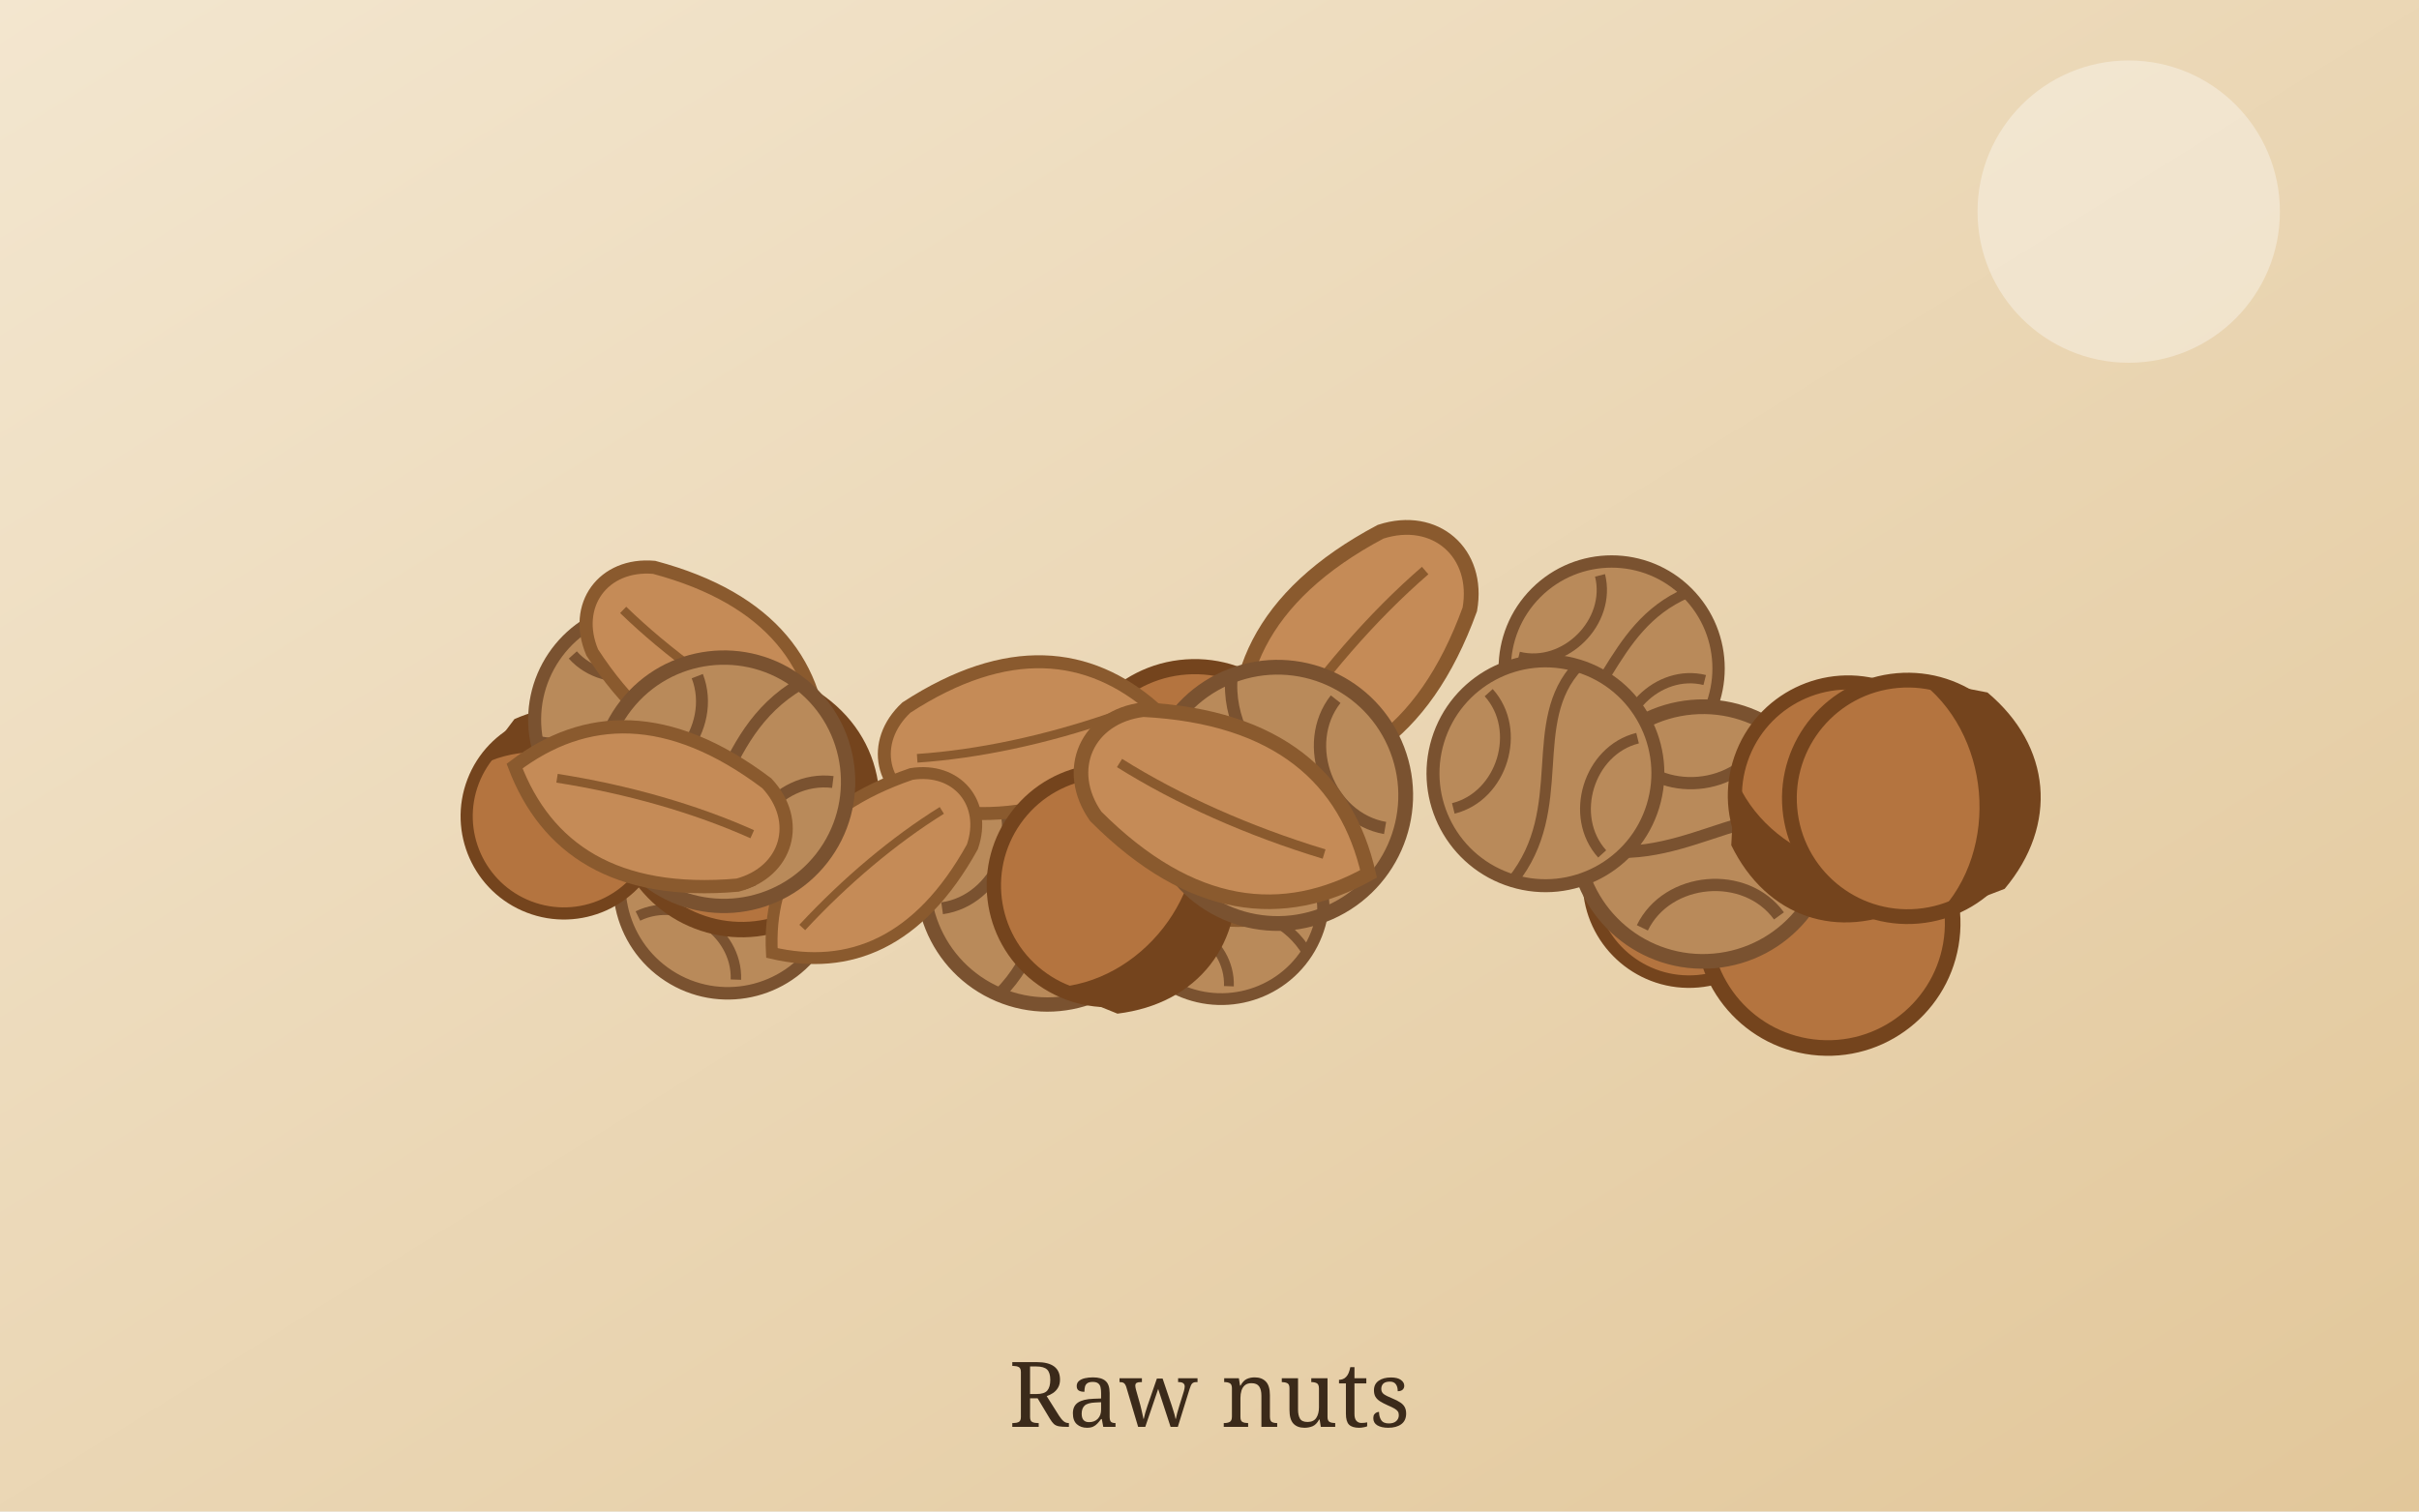
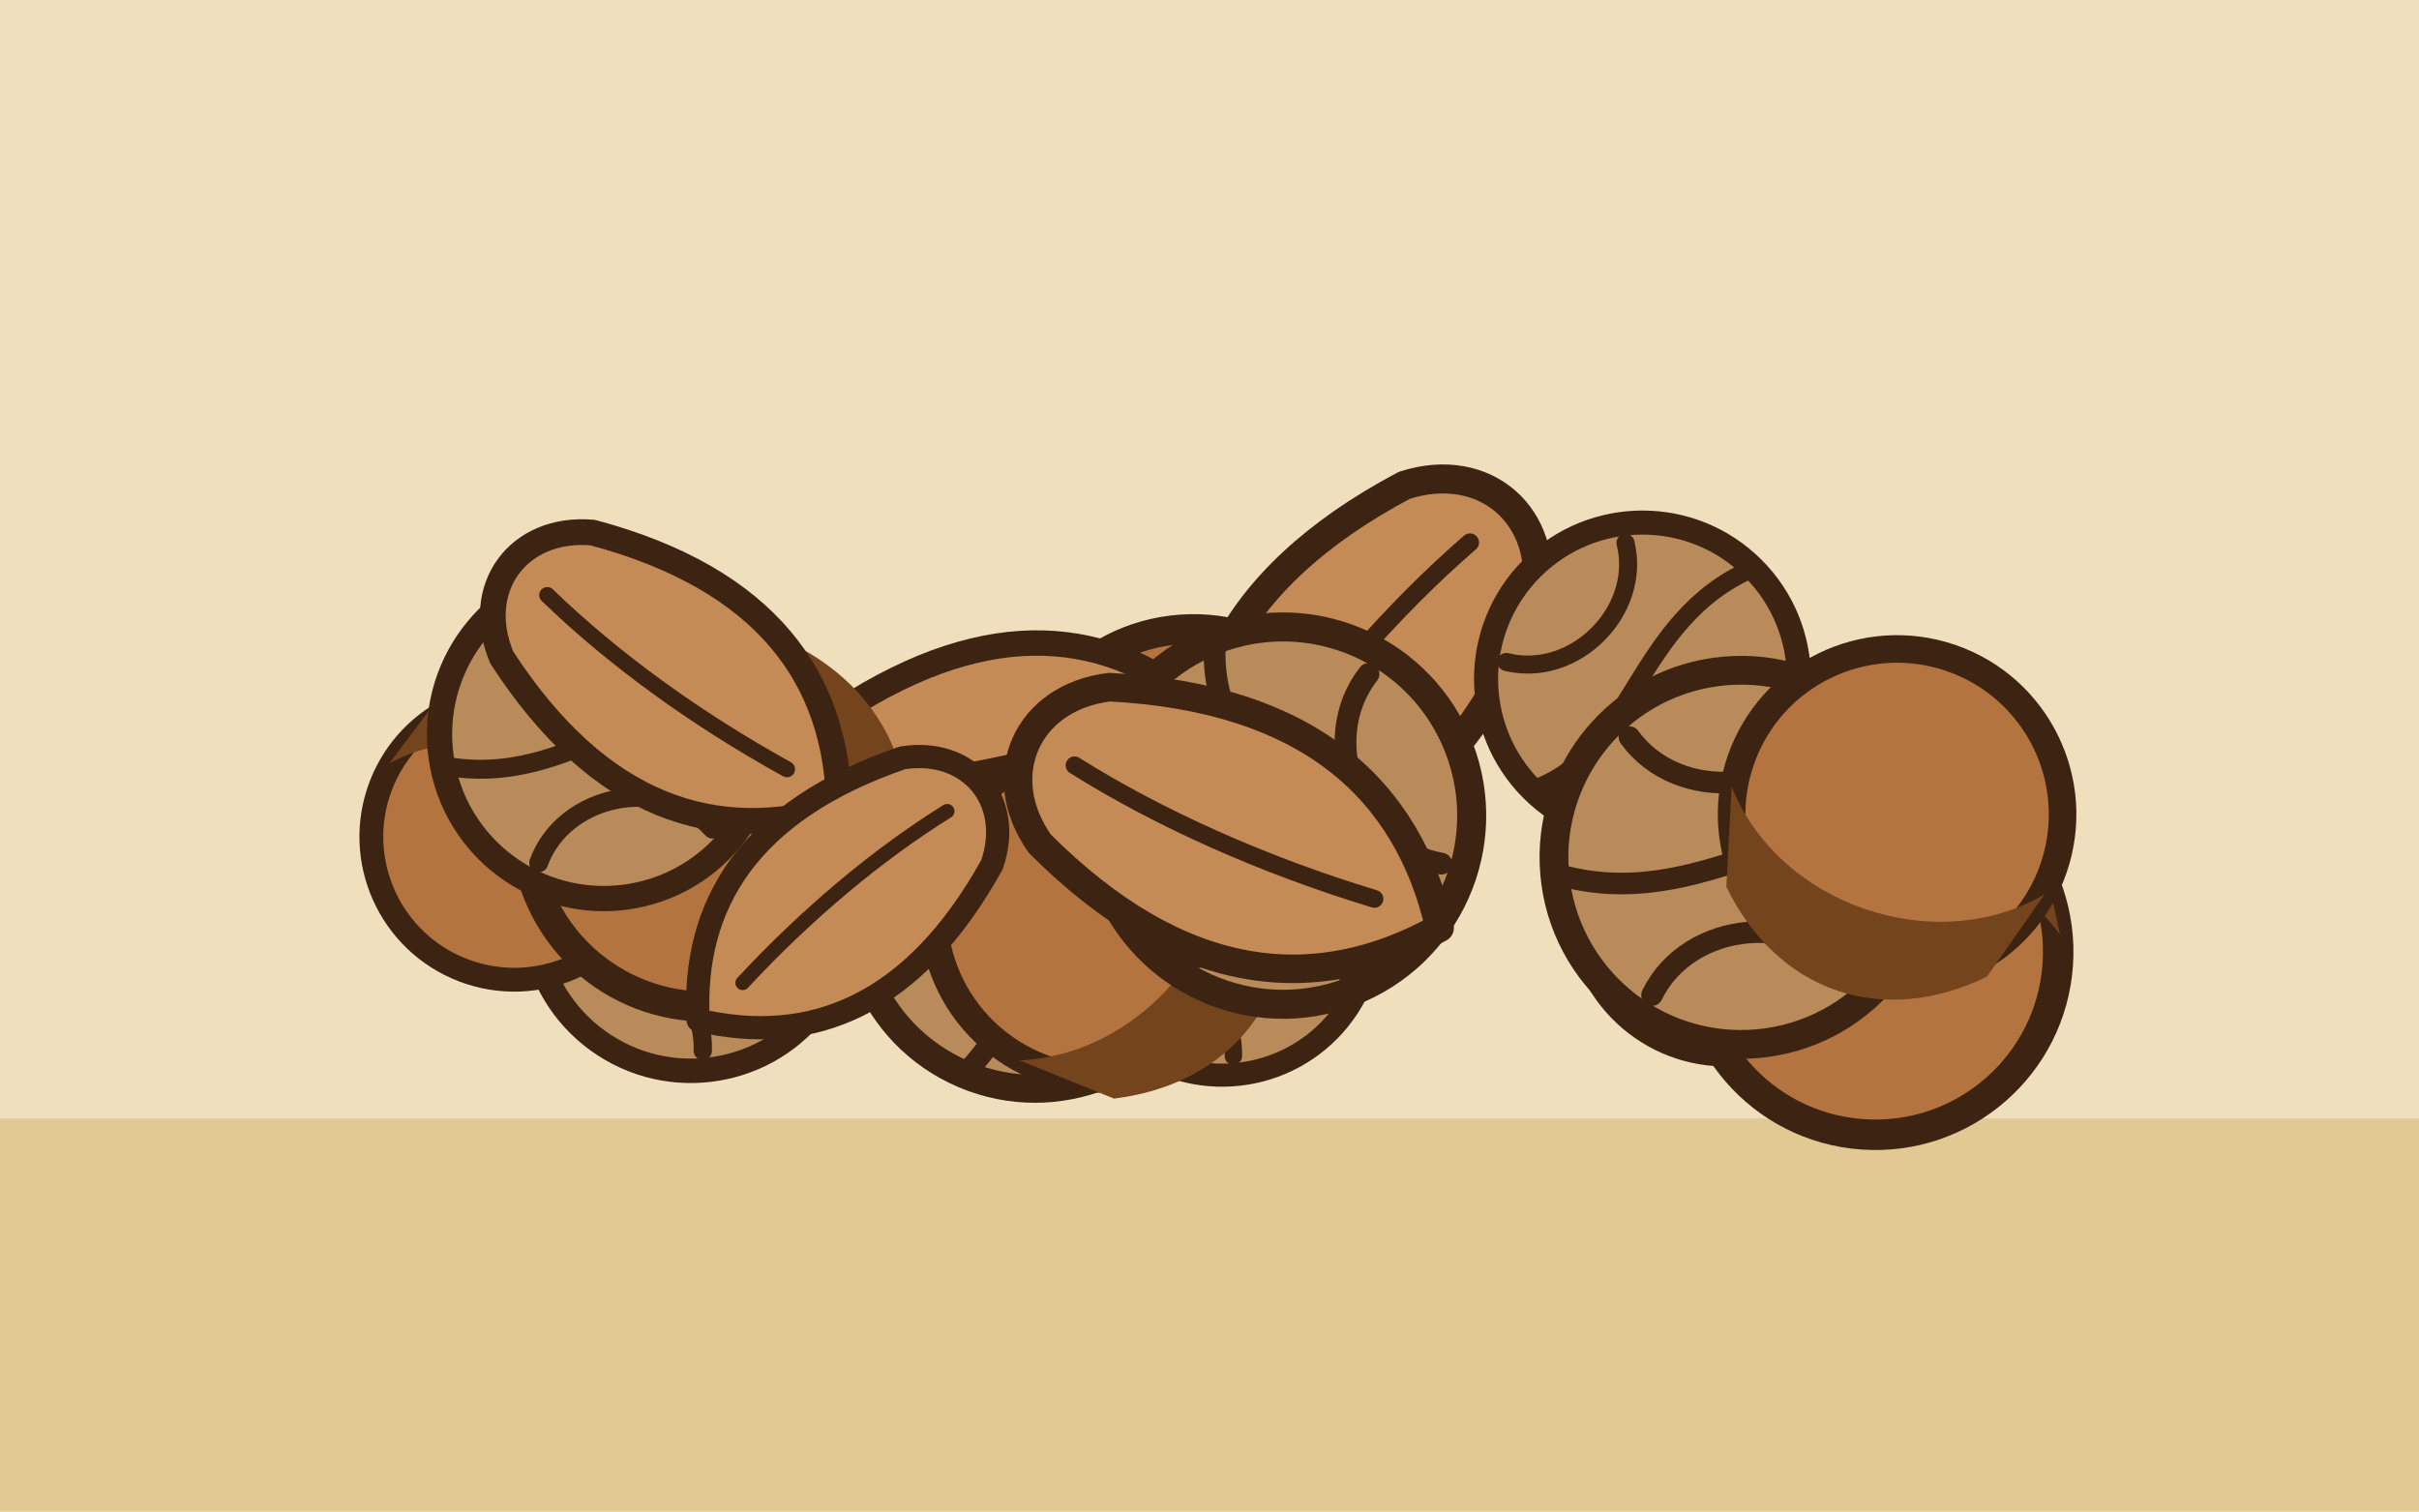
<svg xmlns="http://www.w3.org/2000/svg" width="800" height="500" viewBox="0 0 800 500" role="img" aria-hidden="true">
-   <defs>
-     <linearGradient id="bg" x1="0" y1="0" x2="1" y2="1">
-       <stop offset="0" stop-color="#f3e6cf" />
-       <stop offset="1" stop-color="#e2c79a" />
-     </linearGradient>
-   </defs>
-   <rect width="800" height="500" fill="url(#bg)" />
-   <circle cx="704" cy="70" r="50" fill="#fff" opacity=".35" />
-   <g transform="translate(591.0 282.1) rotate(27) scale(1.48)">
-     <path d="M0-34C16-22 22-4 12 22 6 32-6 32-12 22-22-4-16-22 0-34Z" fill="#c58b57" stroke="#8a5a2e" stroke-width="3" />
-     <path d="M0-24C2-8 2 8 0 22" stroke="#8a5a2e" stroke-width="2" fill="none" />
+   <rect width="800" height="500" fill="#f0dfbd" />
+   <rect y="370" width="800" height="130" fill="#e2c993" />
+   <g transform="translate(605.7 290.7) rotate(27) scale(2.18)">
+     <path d="M0-34C16-22 22-4 12 22 6 32-6 32-12 22-22-4-16-22 0-34Z" fill="#c58b57" stroke="#3d2412" stroke-width="4" stroke-linejoin="round" />
+     <path d="M0-24C2-8 2 8 0 22" stroke="#3d2412" stroke-width="2.5" stroke-linecap="round" fill="none" />
  </g>
-   <g transform="translate(346.4 291.2) rotate(23) scale(1.58)">
-     <circle r="26" fill="#b98a5a" stroke="#7a5230" stroke-width="3" />
-     <path d="M0-26C-8-10 8 6 0 26M-18-14C-8-8-8 8-18 14M18-14C8-8 8 8 18 14" stroke="#7a5230" stroke-width="2.5" fill="none" />
+   <g transform="translate(342.3 300.1) rotate(23) scale(2.31)">
+     <circle r="26" fill="#b98a5a" stroke="#3d2412" stroke-width="4" stroke-linejoin="round" />
+     <path d="M0-26C-8-10 8 6 0 26M-18-14C-8-8-8 8-18 14M18-14C8-8 8 8 18 14" stroke="#3d2412" stroke-width="3" stroke-linecap="round" fill="none" />
  </g>
-   <g transform="translate(395.1 260.6) rotate(86) scale(1.67)">
-     <circle r="24" fill="#b4743f" stroke="#74441d" stroke-width="3" />
+   <g transform="translate(394.7 266.6) rotate(86) scale(2.44)">
+     <circle r="24" fill="#b4743f" stroke="#3d2412" stroke-width="4" stroke-linejoin="round" />
    <path d="M-24-4C-12-18 12-18 24-4L20-18C8-30-8-30-20-18Z" fill="#74441d" />
  </g>
-   <g transform="translate(447.8 215.8) rotate(221) scale(1.63)">
-     <path d="M0-34C16-22 22-4 12 22 6 32-6 32-12 22-22-4-16-22 0-34Z" fill="#c58b57" stroke="#8a5a2e" stroke-width="3" />
-     <path d="M0-24C2-8 2 8 0 22" stroke="#8a5a2e" stroke-width="2" fill="none" />
+   <g transform="translate(451.5 219.3) rotate(221) scale(2.40)">
+     <path d="M0-34C16-22 22-4 12 22 6 32-6 32-12 22-22-4-16-22 0-34Z" fill="#c58b57" stroke="#3d2412" stroke-width="4" stroke-linejoin="round" />
+     <path d="M0-24C2-8 2 8 0 22" stroke="#3d2412" stroke-width="2.5" stroke-linecap="round" fill="none" />
  </g>
-   <g transform="translate(240.7 292.7) rotate(123) scale(1.38)">
-     <circle r="26" fill="#b98a5a" stroke="#7a5230" stroke-width="3" />
-     <path d="M0-26C-8-10 8 6 0 26M-18-14C-8-8-8 8-18 14M18-14C8-8 8 8 18 14" stroke="#7a5230" stroke-width="2.5" fill="none" />
+   <g transform="translate(228.5 301.7) rotate(123) scale(2.02)">
+     <circle r="26" fill="#b98a5a" stroke="#3d2412" stroke-width="4" stroke-linejoin="round" />
+     <path d="M0-26C-8-10 8 6 0 26M-18-14C-8-8-8 8-18 14M18-14C8-8 8 8 18 14" stroke="#3d2412" stroke-width="3" stroke-linecap="round" fill="none" />
  </g>
-   <g transform="translate(186.5 270.0) rotate(21) scale(1.34)">
-     <circle r="24" fill="#b4743f" stroke="#74441d" stroke-width="3" />
+   <g transform="translate(170.1 276.8) rotate(21) scale(1.97)">
+     <circle r="24" fill="#b4743f" stroke="#3d2412" stroke-width="4" stroke-linejoin="round" />
    <path d="M-24-4C-12-18 12-18 24-4L20-18C8-30-8-30-20-18Z" fill="#74441d" />
  </g>
-   <g transform="translate(616.9 281.2) rotate(339) scale(1.28)">
-     <path d="M0-34C16-22 22-4 12 22 6 32-6 32-12 22-22-4-16-22 0-34Z" fill="#c58b57" stroke="#8a5a2e" stroke-width="3" />
-     <path d="M0-24C2-8 2 8 0 22" stroke="#8a5a2e" stroke-width="2" fill="none" />
+   <g transform="translate(633.5 289.7) rotate(339) scale(1.88)">
+     <path d="M0-34C16-22 22-4 12 22 6 32-6 32-12 22-22-4-16-22 0-34Z" fill="#c58b57" stroke="#3d2412" stroke-width="4" stroke-linejoin="round" />
+     <path d="M0-24C2-8 2 8 0 22" stroke="#3d2412" stroke-width="2.5" stroke-linecap="round" fill="none" />
  </g>
-   <g transform="translate(403.9 296.7) rotate(123) scale(1.30)">
-     <circle r="26" fill="#b98a5a" stroke="#7a5230" stroke-width="3" />
-     <path d="M0-26C-8-10 8 6 0 26M-18-14C-8-8-8 8-18 14M18-14C8-8 8 8 18 14" stroke="#7a5230" stroke-width="2.5" fill="none" />
+   <g transform="translate(404.2 306.0) rotate(123) scale(1.91)">
+     <circle r="26" fill="#b98a5a" stroke="#3d2412" stroke-width="4" stroke-linejoin="round" />
+     <path d="M0-26C-8-10 8 6 0 26M-18-14C-8-8-8 8-18 14M18-14C8-8 8 8 18 14" stroke="#3d2412" stroke-width="3" stroke-linecap="round" fill="none" />
  </g>
-   <g transform="translate(558.6 291.6) rotate(358) scale(1.38)">
-     <circle r="24" fill="#b4743f" stroke="#74441d" stroke-width="3" />
+   <g transform="translate(570.8 300.0) rotate(358) scale(2.03)">
+     <circle r="24" fill="#b4743f" stroke="#3d2412" stroke-width="4" stroke-linejoin="round" />
    <path d="M-24-4C-12-18 12-18 24-4L20-18C8-30-8-30-20-18Z" fill="#74441d" />
  </g>
-   <g transform="translate(334.1 244.3) rotate(78) scale(1.43)">
-     <path d="M0-34C16-22 22-4 12 22 6 32-6 32-12 22-22-4-16-22 0-34Z" fill="#c58b57" stroke="#8a5a2e" stroke-width="3" />
-     <path d="M0-24C2-8 2 8 0 22" stroke="#8a5a2e" stroke-width="2" fill="none" />
+   <g transform="translate(329.0 250.0) rotate(78) scale(2.10)">
+     <path d="M0-34C16-22 22-4 12 22 6 32-6 32-12 22-22-4-16-22 0-34Z" fill="#c58b57" stroke="#3d2412" stroke-width="4" stroke-linejoin="round" />
+     <path d="M0-24C2-8 2 8 0 22" stroke="#3d2412" stroke-width="2.5" stroke-linecap="round" fill="none" />
  </g>
-   <g transform="translate(533.0 221.1) rotate(225) scale(1.36)">
-     <circle r="26" fill="#b98a5a" stroke="#7a5230" stroke-width="3" />
-     <path d="M0-26C-8-10 8 6 0 26M-18-14C-8-8-8 8-18 14M18-14C8-8 8 8 18 14" stroke="#7a5230" stroke-width="2.5" fill="none" />
+   <g transform="translate(543.2 224.6) rotate(225) scale(1.99)">
+     <circle r="26" fill="#b98a5a" stroke="#3d2412" stroke-width="4" stroke-linejoin="round" />
+     <path d="M0-26C-8-10 8 6 0 26M-18-14C-8-8-8 8-18 14M18-14C8-8 8 8 18 14" stroke="#3d2412" stroke-width="3" stroke-linecap="round" fill="none" />
  </g>
-   <g transform="translate(245.3 266.7) rotate(66) scale(1.70)">
-     <circle r="24" fill="#b4743f" stroke="#74441d" stroke-width="3" />
+   <g transform="translate(233.4 273.2) rotate(66) scale(2.49)">
+     <circle r="24" fill="#b4743f" stroke="#3d2412" stroke-width="4" stroke-linejoin="round" />
    <path d="M-24-4C-12-18 12-18 24-4L20-18C8-30-8-30-20-18Z" fill="#74441d" />
  </g>
-   <g transform="translate(416.7 280.8) rotate(262) scale(1.37)">
-     <path d="M0-34C16-22 22-4 12 22 6 32-6 32-12 22-22-4-16-22 0-34Z" fill="#c58b57" stroke="#8a5a2e" stroke-width="3" />
-     <path d="M0-24C2-8 2 8 0 22" stroke="#8a5a2e" stroke-width="2" fill="none" />
+   <g transform="translate(418.0 289.4) rotate(262) scale(2.01)">
+     <path d="M0-34C16-22 22-4 12 22 6 32-6 32-12 22-22-4-16-22 0-34Z" fill="#c58b57" stroke="#3d2412" stroke-width="4" stroke-linejoin="round" />
+     <path d="M0-24C2-8 2 8 0 22" stroke="#3d2412" stroke-width="2.5" stroke-linecap="round" fill="none" />
  </g>
-   <g transform="translate(214.0 238.1) rotate(79) scale(1.43)">
-     <circle r="26" fill="#b98a5a" stroke="#7a5230" stroke-width="3" />
-     <path d="M0-26C-8-10 8 6 0 26M-18-14C-8-8-8 8-18 14M18-14C8-8 8 8 18 14" stroke="#7a5230" stroke-width="2.5" fill="none" />
+   <g transform="translate(199.7 242.9) rotate(79) scale(2.09)">
+     <circle r="26" fill="#b98a5a" stroke="#3d2412" stroke-width="4" stroke-linejoin="round" />
+     <path d="M0-26C-8-10 8 6 0 26M-18-14C-8-8-8 8-18 14M18-14C8-8 8 8 18 14" stroke="#3d2412" stroke-width="3" stroke-linecap="round" fill="none" />
  </g>
-   <g transform="translate(366.6 292.9) rotate(128) scale(1.58)">
-     <circle r="24" fill="#b4743f" stroke="#74441d" stroke-width="3" />
+   <g transform="translate(364.1 301.4) rotate(128) scale(2.31)">
+     <circle r="24" fill="#b4743f" stroke="#3d2412" stroke-width="4" stroke-linejoin="round" />
    <path d="M-24-4C-12-18 12-18 24-4L20-18C8-30-8-30-20-18Z" fill="#74441d" />
  </g>
-   <g transform="translate(231.9 220.5) rotate(126) scale(1.45)">
-     <path d="M0-34C16-22 22-4 12 22 6 32-6 32-12 22-22-4-16-22 0-34Z" fill="#c58b57" stroke="#8a5a2e" stroke-width="3" />
-     <path d="M0-24C2-8 2 8 0 22" stroke="#8a5a2e" stroke-width="2" fill="none" />
+   <g transform="translate(218.9 224.4) rotate(126) scale(2.13)">
+     <path d="M0-34C16-22 22-4 12 22 6 32-6 32-12 22-22-4-16-22 0-34Z" fill="#c58b57" stroke="#3d2412" stroke-width="4" stroke-linejoin="round" />
+     <path d="M0-24C2-8 2 8 0 22" stroke="#3d2412" stroke-width="2.5" stroke-linecap="round" fill="none" />
  </g>
-   <g transform="translate(422.5 263.1) rotate(339) scale(1.63)">
-     <circle r="26" fill="#b98a5a" stroke="#7a5230" stroke-width="3" />
-     <path d="M0-26C-8-10 8 6 0 26M-18-14C-8-8-8 8-18 14M18-14C8-8 8 8 18 14" stroke="#7a5230" stroke-width="2.5" fill="none" />
+   <g transform="translate(424.3 269.8) rotate(339) scale(2.40)">
+     <circle r="26" fill="#b98a5a" stroke="#3d2412" stroke-width="4" stroke-linejoin="round" />
+     <path d="M0-26C-8-10 8 6 0 26M-18-14C-8-8-8 8-18 14M18-14C8-8 8 8 18 14" stroke="#3d2412" stroke-width="3" stroke-linecap="round" fill="none" />
  </g>
-   <g transform="translate(604.5 305.4) rotate(4) scale(1.72)">
-     <circle r="24" fill="#b4743f" stroke="#74441d" stroke-width="3" />
+   <g transform="translate(620.2 314.9) rotate(4) scale(2.52)">
+     <circle r="24" fill="#b4743f" stroke="#3d2412" stroke-width="4" stroke-linejoin="round" />
    <path d="M-24-4C-12-18 12-18 24-4L20-18C8-30-8-30-20-18Z" fill="#74441d" />
  </g>
-   <g transform="translate(402.6 266.8) rotate(114) scale(1.61)">
-     <path d="M0-34C16-22 22-4 12 22 6 32-6 32-12 22-22-4-16-22 0-34Z" fill="#c58b57" stroke="#8a5a2e" stroke-width="3" />
-     <path d="M0-24C2-8 2 8 0 22" stroke="#8a5a2e" stroke-width="2" fill="none" />
+   <g transform="translate(402.8 274.3) rotate(114) scale(2.36)">
+     <path d="M0-34C16-22 22-4 12 22 6 32-6 32-12 22-22-4-16-22 0-34Z" fill="#c58b57" stroke="#3d2412" stroke-width="4" stroke-linejoin="round" />
+     <path d="M0-24C2-8 2 8 0 22" stroke="#3d2412" stroke-width="2.5" stroke-linecap="round" fill="none" />
  </g>
-   <g transform="translate(563.2 275.9) rotate(85) scale(1.62)">
-     <circle r="26" fill="#b98a5a" stroke="#7a5230" stroke-width="3" />
-     <path d="M0-26C-8-10 8 6 0 26M-18-14C-8-8-8 8-18 14M18-14C8-8 8 8 18 14" stroke="#7a5230" stroke-width="2.5" fill="none" />
+   <g transform="translate(575.8 283.6) rotate(85) scale(2.38)">
+     <circle r="26" fill="#b98a5a" stroke="#3d2412" stroke-width="4" stroke-linejoin="round" />
+     <path d="M0-26C-8-10 8 6 0 26M-18-14C-8-8-8 8-18 14M18-14C8-8 8 8 18 14" stroke="#3d2412" stroke-width="3" stroke-linecap="round" fill="none" />
  </g>
-   <g transform="translate(611.2 263.2) rotate(199) scale(1.56)">
-     <circle r="24" fill="#b4743f" stroke="#74441d" stroke-width="3" />
+   <g transform="translate(627.4 269.4) rotate(199) scale(2.28)">
+     <circle r="24" fill="#b4743f" stroke="#3d2412" stroke-width="4" stroke-linejoin="round" />
    <path d="M-24-4C-12-18 12-18 24-4L20-18C8-30-8-30-20-18Z" fill="#74441d" />
  </g>
-   <g transform="translate(289.4 286.6) rotate(230) scale(1.31)">
-     <path d="M0-34C16-22 22-4 12 22 6 32-6 32-12 22-22-4-16-22 0-34Z" fill="#c58b57" stroke="#8a5a2e" stroke-width="3" />
-     <path d="M0-24C2-8 2 8 0 22" stroke="#8a5a2e" stroke-width="2" fill="none" />
+   <g transform="translate(280.9 295.5) rotate(230) scale(1.92)">
+     <path d="M0-34C16-22 22-4 12 22 6 32-6 32-12 22-22-4-16-22 0-34Z" fill="#c58b57" stroke="#3d2412" stroke-width="4" stroke-linejoin="round" />
+     <path d="M0-24C2-8 2 8 0 22" stroke="#3d2412" stroke-width="2.5" stroke-linecap="round" fill="none" />
  </g>
-   <g transform="translate(239.4 258.6) rotate(218) scale(1.58)">
-     <circle r="26" fill="#b98a5a" stroke="#7a5230" stroke-width="3" />
-     <path d="M0-26C-8-10 8 6 0 26M-18-14C-8-8-8 8-18 14M18-14C8-8 8 8 18 14" stroke="#7a5230" stroke-width="2.5" fill="none" />
-   </g>
-   <g transform="translate(630.9 264.1) rotate(85) scale(1.63)">
-     <circle r="24" fill="#b4743f" stroke="#74441d" stroke-width="3" />
-     <path d="M-24-4C-12-18 12-18 24-4L20-18C8-30-8-30-20-18Z" fill="#74441d" />
-   </g>
-   <g transform="translate(217.9 267.1) rotate(286) scale(1.46)">
-     <path d="M0-34C16-22 22-4 12 22 6 32-6 32-12 22-22-4-16-22 0-34Z" fill="#c58b57" stroke="#8a5a2e" stroke-width="3" />
-     <path d="M0-24C2-8 2 8 0 22" stroke="#8a5a2e" stroke-width="2" fill="none" />
-   </g>
-   <g transform="translate(511.1 255.8) rotate(17) scale(1.43)">
-     <circle r="26" fill="#b98a5a" stroke="#7a5230" stroke-width="3" />
-     <path d="M0-26C-8-10 8 6 0 26M-18-14C-8-8-8 8-18 14M18-14C8-8 8 8 18 14" stroke="#7a5230" stroke-width="2.5" fill="none" />
-   </g>
-   <text x="400" y="472" text-anchor="middle" font-family="Georgia,serif" font-size="30" fill="#3b2a1a">Raw nuts</text>
</svg>
